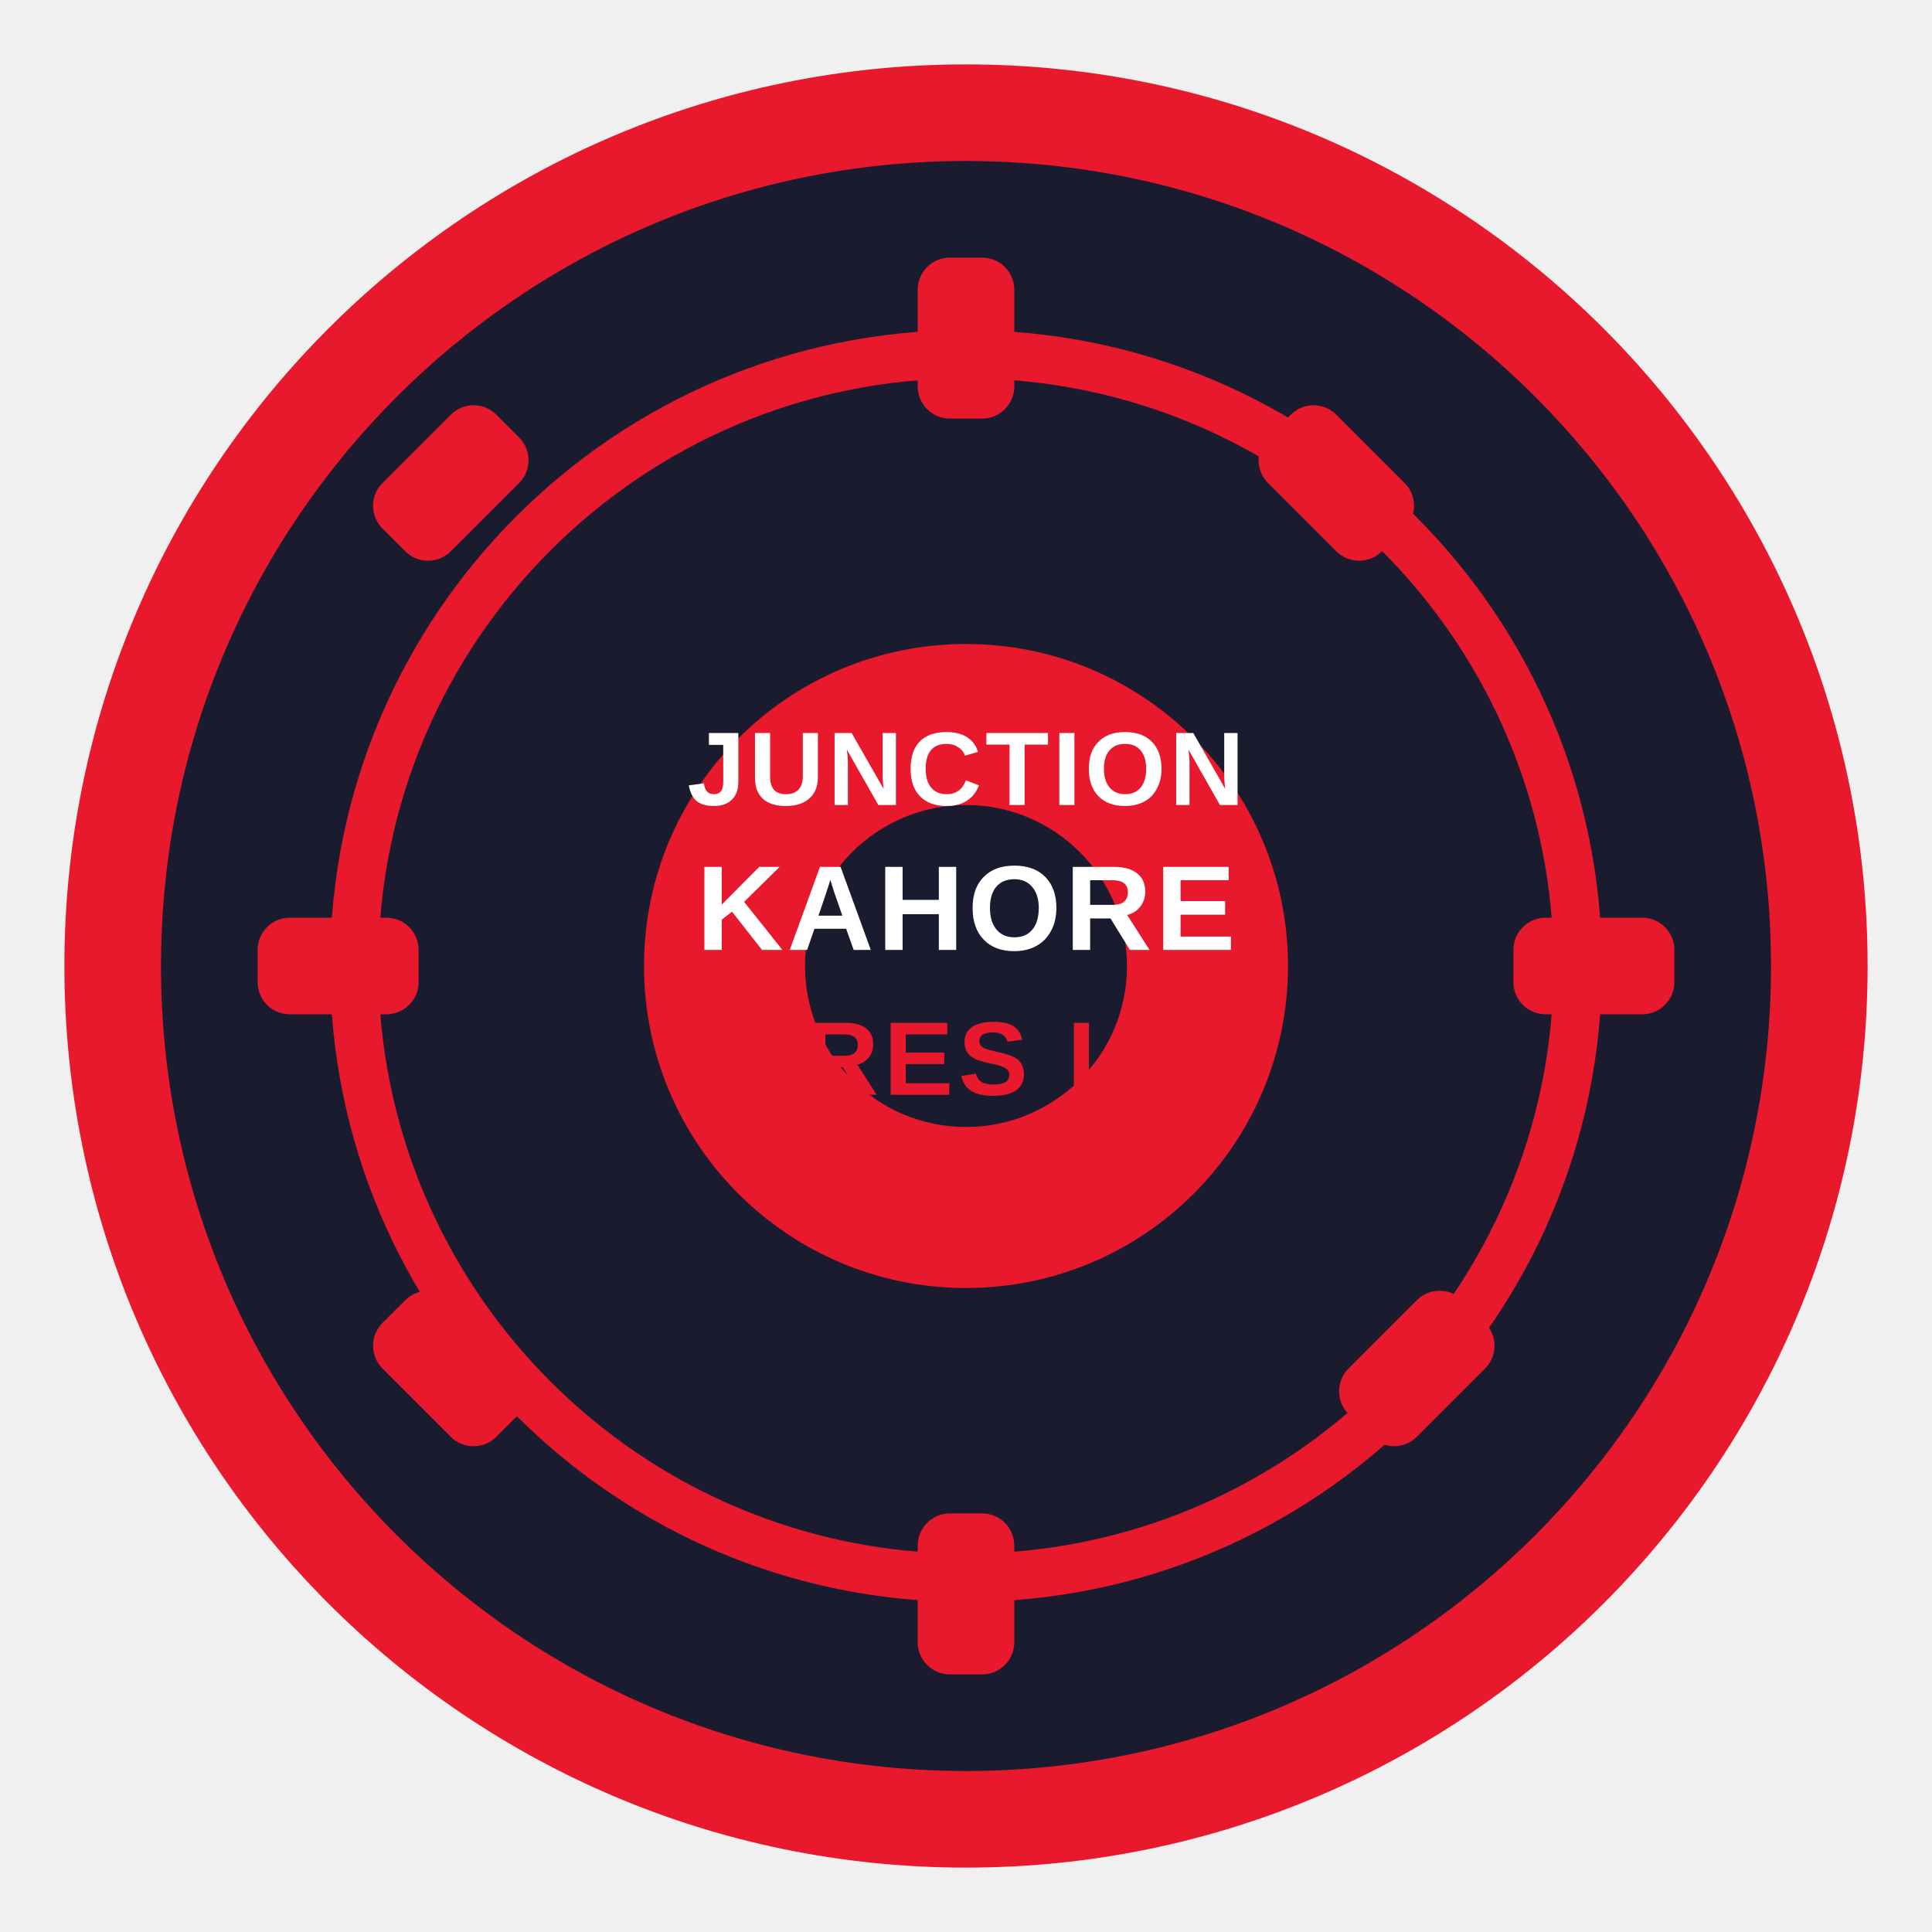
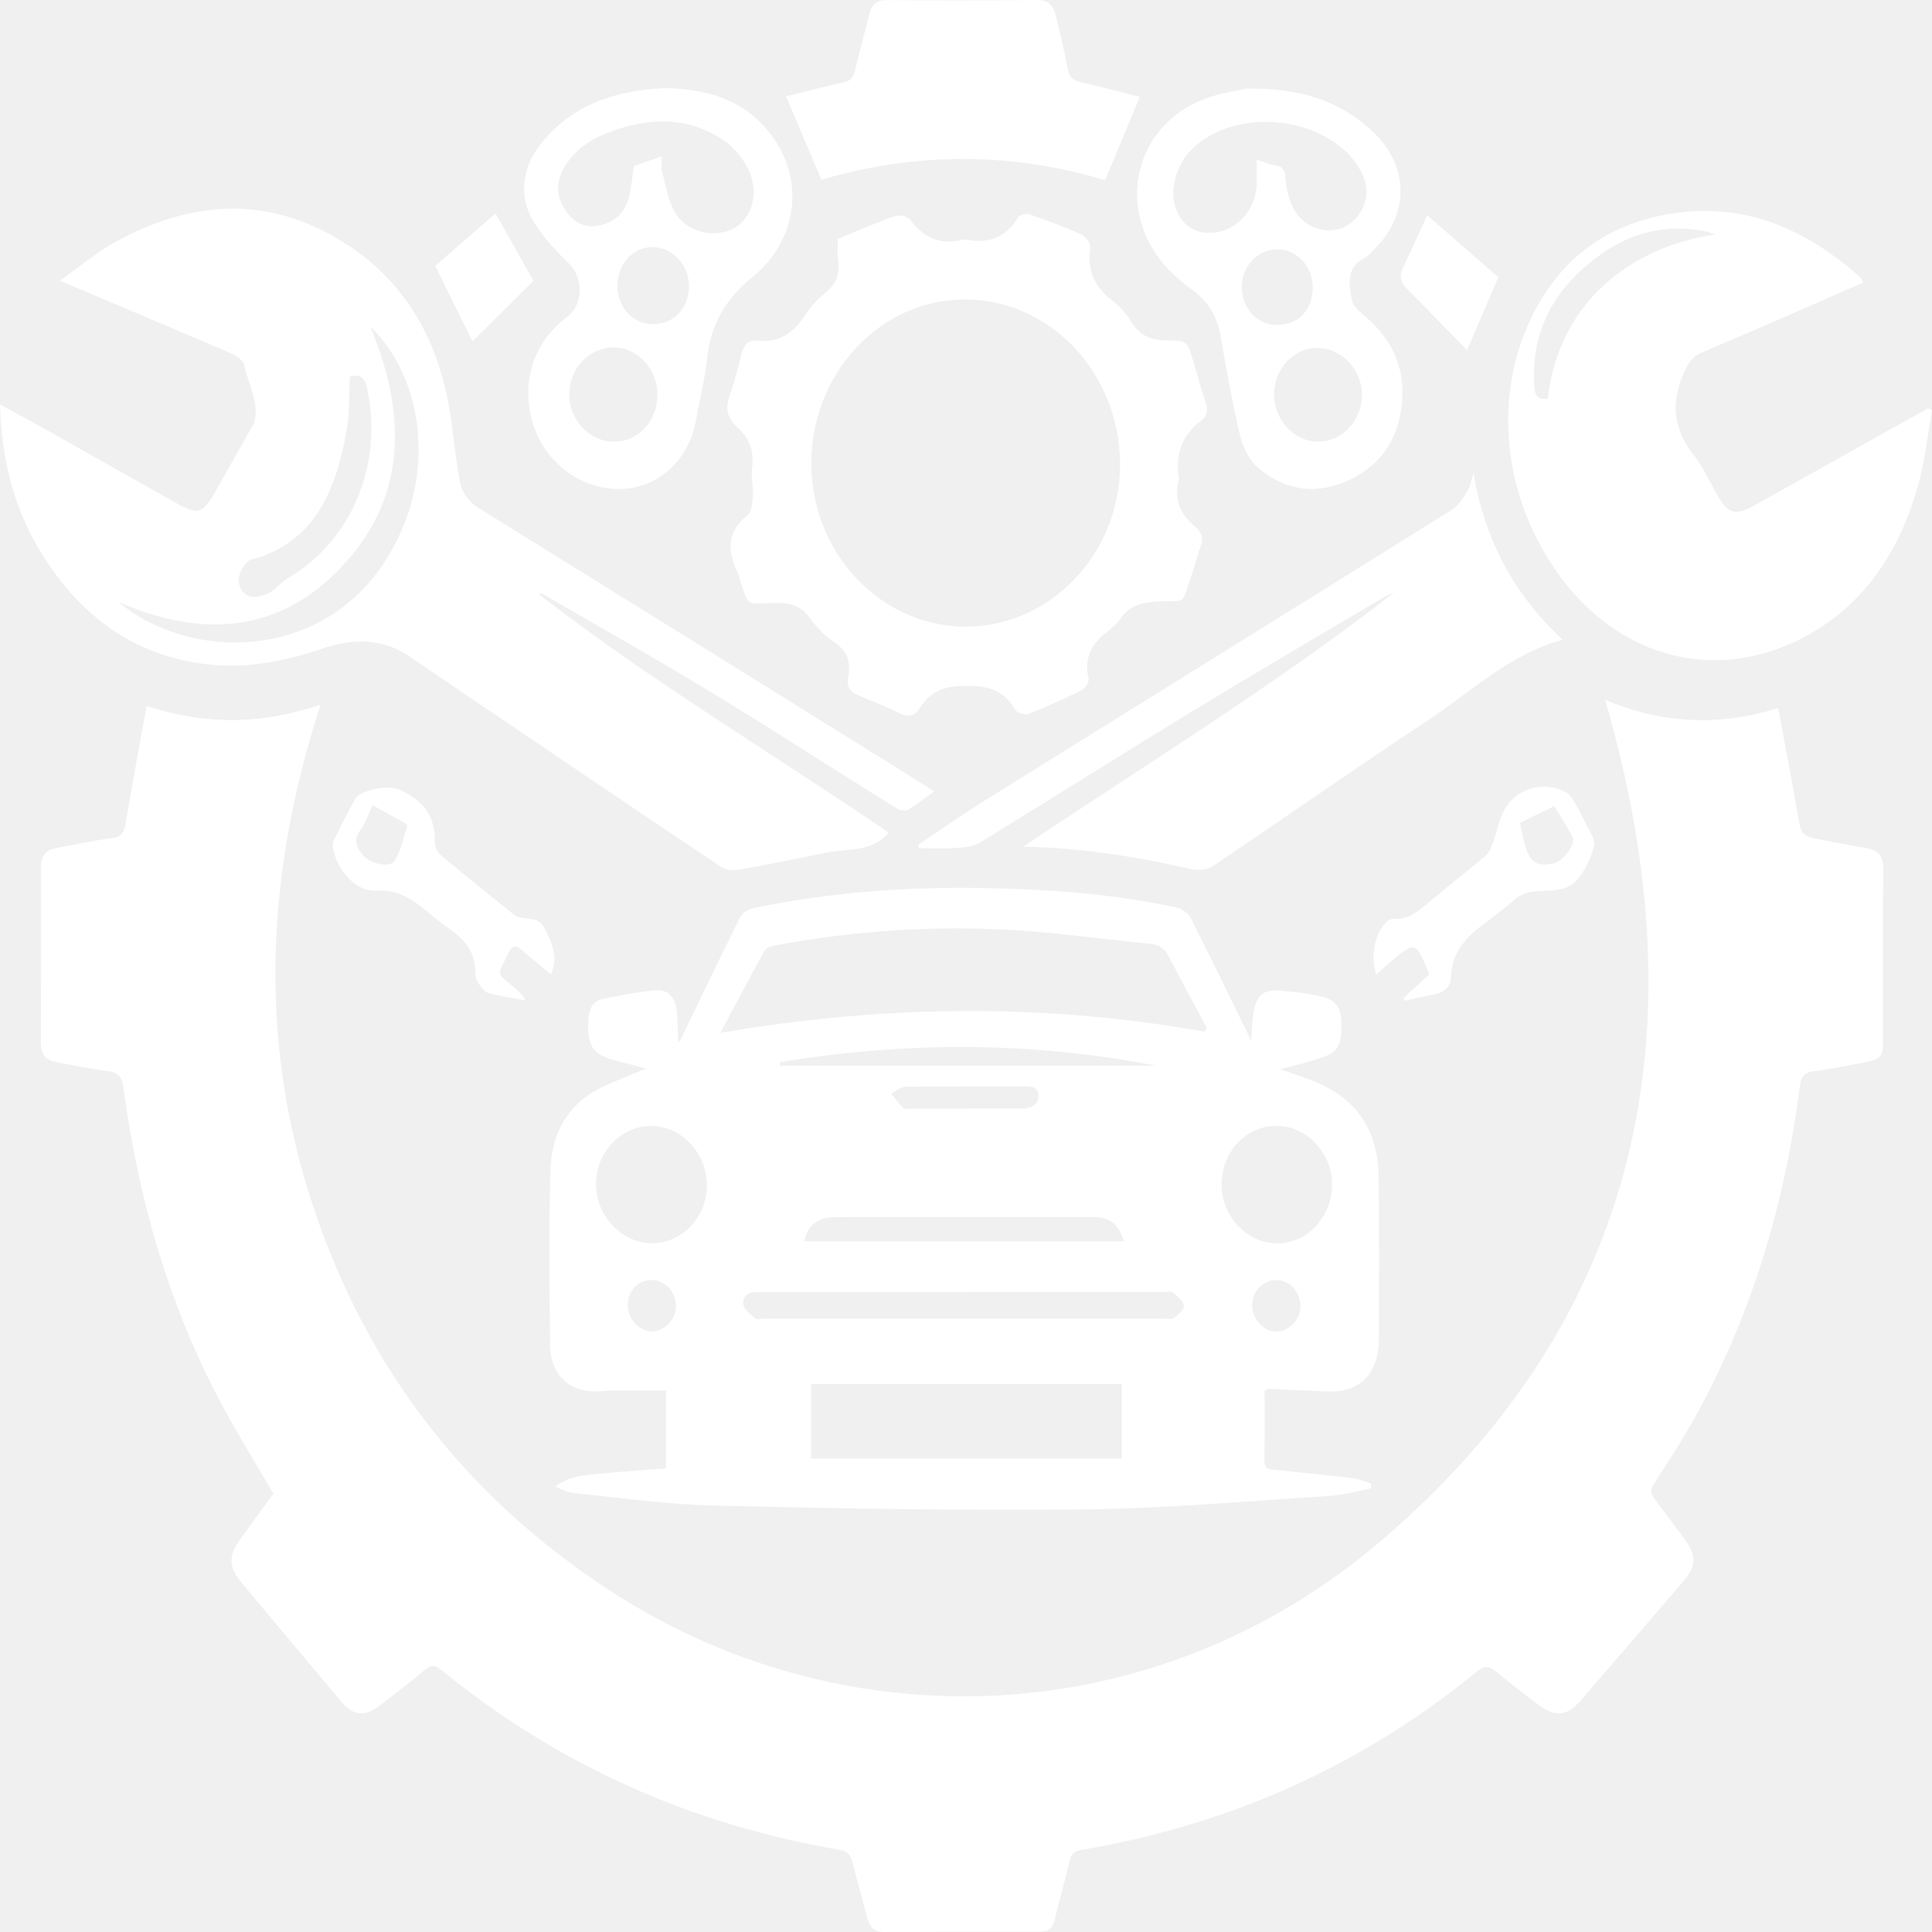
- <svg xmlns="http://www.w3.org/2000/svg" viewBox="0 0 120 120" width="120" height="120">
-   <circle cx="60" cy="60" r="56" fill="#E8192C" />
-   <circle cx="60" cy="60" r="50" fill="#1B1B2F" />
-   <circle cx="60" cy="60" r="38" fill="none" stroke="#E8192C" stroke-width="3" />
-   <circle cx="60" cy="60" r="20" fill="#E8192C" />
-   <circle cx="60" cy="60" r="10" fill="#1B1B2F" />
-   <rect x="57" y="16" width="6" height="10" rx="2" fill="#E8192C" />
-   <rect x="57" y="94" width="6" height="10" rx="2" fill="#E8192C" />
-   <rect x="16" y="57" width="10" height="6" rx="2" fill="#E8192C" />
-   <rect x="94" y="57" width="10" height="6" rx="2" fill="#E8192C" />
-   <rect x="25" y="25" width="6" height="10" rx="2" fill="#E8192C" transform="rotate(45 28 30)" />
-   <rect x="85" y="80" width="6" height="10" rx="2" fill="#E8192C" transform="rotate(45 88 85)" />
-   <rect x="80" y="25" width="6" height="10" rx="2" fill="#E8192C" transform="rotate(-45 83 30)" />
-   <rect x="25" y="80" width="6" height="10" rx="2" fill="#E8192C" transform="rotate(-45 28 85)" />
-   <text x="60" y="50" font-family="Arial Black, Arial, sans-serif" font-size="6.5" font-weight="900" fill="white" text-anchor="middle" letter-spacing="0.2">JUNCTION</text>
-   <text x="60" y="59" font-family="Arial Black, Arial, sans-serif" font-size="7.5" font-weight="900" fill="white" text-anchor="middle" letter-spacing="0.2">KAHORE</text>
-   <text x="60" y="68" font-family="Arial Black, Arial, sans-serif" font-size="6.5" font-weight="900" fill="#E8192C" text-anchor="middle" letter-spacing="0.3">TYRES LTD</text>
+ <svg xmlns="http://www.w3.org/2000/svg" width="120" height="120" viewBox="0 0 120 120" fill="none">
+   <g clip-path="url(#clip0_1_26111)">
+     <rect width="120" height="120" fill="none" />
+     <path d="M99.698 43.472C103.17 44.934 106.726 45.151 110.445 43.976C110.856 46.205 111.265 48.304 111.626 50.413C111.879 51.89 111.848 51.905 113.205 52.177C114.121 52.361 115.042 52.519 115.961 52.683C116.655 52.807 116.983 53.165 116.974 53.991C116.938 57.521 116.959 61.051 116.959 64.582C116.959 65.606 116.843 65.775 115.875 65.969C114.81 66.181 113.743 66.402 112.669 66.534C112.086 66.606 111.873 66.832 111.793 67.461C110.847 74.852 108.761 81.837 105.152 88.258C104.4 89.595 103.559 90.877 102.728 92.161C102.5 92.514 102.494 92.753 102.746 93.077C103.389 93.907 104.018 94.75 104.632 95.604C105.391 96.662 105.375 97.258 104.535 98.239C102.426 100.706 100.308 103.163 98.183 105.614C97.332 106.595 96.615 106.676 95.591 105.911C94.681 105.233 93.778 104.542 92.905 103.812C92.476 103.452 92.17 103.455 91.732 103.816C88.665 106.342 85.367 108.468 81.851 110.203C77.174 112.511 72.276 114.034 67.195 114.898C66.76 114.973 66.537 115.137 66.428 115.604C66.149 116.805 65.803 117.989 65.523 119.19C65.39 119.76 65.108 119.98 64.564 119.979C61.335 119.971 58.106 119.976 54.876 119.999C54.235 120.004 53.99 119.624 53.843 119.051C53.548 117.908 53.23 116.772 52.94 115.628C52.828 115.189 52.623 114.978 52.172 114.901C43.064 113.347 34.77 109.721 27.417 103.731C27.026 103.413 26.761 103.405 26.375 103.728C25.463 104.493 24.523 105.221 23.578 105.94C22.635 106.657 21.942 106.575 21.186 105.677C19.113 103.213 17.042 100.746 14.978 98.272C14.216 97.359 14.184 96.655 14.874 95.673C15.568 94.685 16.294 93.721 16.983 92.778C15.84 90.809 14.661 88.93 13.625 86.965C10.443 80.928 8.586 74.411 7.668 67.578C7.577 66.904 7.374 66.607 6.719 66.531C5.644 66.407 4.581 66.161 3.511 65.977C2.826 65.859 2.531 65.464 2.535 64.705C2.558 61.094 2.556 57.482 2.549 53.871C2.547 53.149 2.856 52.781 3.508 52.669C4.652 52.471 5.788 52.2 6.938 52.064C7.597 51.986 7.725 51.637 7.824 51.034C8.212 48.679 8.656 46.333 9.104 43.846C12.748 45.047 16.29 45.01 19.914 43.76C16.536 54.146 16 64.49 19.428 74.864C22.854 85.23 29.127 93.087 37.897 98.805C52.27 108.177 71.675 107.863 85.972 95.539C101.876 81.831 105.702 64.105 99.698 43.472Z" fill="white" />
+     <path d="M78.545 86.361C78.545 87.83 78.561 89.281 78.537 90.732C78.528 91.326 78.894 91.265 79.243 91.301C80.848 91.466 82.453 91.624 84.055 91.817C84.432 91.863 84.795 92.036 85.165 92.15C85.164 92.249 85.162 92.347 85.161 92.446C84.317 92.605 83.478 92.855 82.627 92.909C77.545 93.229 72.461 93.693 67.375 93.751C59.71 93.837 52.041 93.69 44.377 93.516C41.511 93.45 38.651 93.037 35.791 92.759C35.349 92.716 34.918 92.541 34.475 92.331C35.486 91.584 36.661 91.599 37.799 91.486C38.972 91.37 40.151 91.302 41.366 91.21C41.366 89.538 41.366 87.937 41.366 86.368C40.219 86.368 39.117 86.365 38.014 86.371C37.712 86.373 37.41 86.413 37.108 86.422C35.341 86.472 34.19 85.402 34.168 83.523C34.126 79.886 34.076 76.246 34.196 72.612C34.267 70.416 35.252 68.627 37.186 67.631C38.105 67.157 39.085 66.816 40.145 66.369C39.508 66.205 38.943 66.057 38.377 65.914C36.788 65.511 36.432 64.975 36.553 63.24C36.595 62.628 36.851 62.172 37.4 62.057C38.508 61.823 39.626 61.611 40.748 61.503C41.431 61.438 41.906 61.928 42.014 62.643C42.116 63.323 42.091 64.025 42.123 64.746C42.182 64.665 42.274 64.574 42.328 64.462C43.532 61.976 44.719 59.481 45.95 57.01C46.087 56.735 46.443 56.477 46.734 56.416C51.527 55.42 56.376 55.064 61.249 55.161C65.232 55.24 69.206 55.522 73.119 56.38C73.448 56.452 73.834 56.771 73.995 57.09C75.24 59.547 76.436 62.032 77.706 64.63C77.764 63.958 77.772 63.387 77.868 62.835C78.039 61.862 78.466 61.467 79.384 61.527C80.309 61.588 81.243 61.696 82.144 61.917C83.033 62.136 83.304 62.638 83.318 63.632C83.335 64.885 83.11 65.311 82.201 65.651C81.774 65.811 81.332 65.928 80.894 66.051C80.467 66.169 80.035 66.27 79.515 66.401C80.533 66.786 81.461 67.043 82.31 67.476C84.433 68.559 85.575 70.415 85.619 72.923C85.679 76.344 85.655 79.767 85.642 83.189C85.635 85.309 84.471 86.494 82.497 86.427C81.263 86.385 80.028 86.314 78.794 86.259C78.748 86.257 78.701 86.295 78.545 86.361ZM74.807 64.078C74.856 63.998 74.906 63.919 74.955 63.84C74.173 62.376 73.379 60.92 72.618 59.444C72.348 58.921 71.998 58.674 71.433 58.62C68.7 58.358 65.976 57.966 63.24 57.788C58.169 57.46 53.12 57.787 48.112 58.727C47.885 58.77 47.58 58.882 47.478 59.066C46.584 60.677 45.728 62.311 44.747 64.152C54.898 62.419 64.852 62.298 74.807 64.078ZM69.675 85.967C63.204 85.967 56.792 85.967 50.382 85.967C50.382 87.553 50.382 89.07 50.382 90.591C56.84 90.591 63.233 90.591 69.675 90.591C69.675 89.035 69.675 87.54 69.675 85.967ZM59.874 80.24C59.874 80.244 59.874 80.248 59.874 80.252C55.713 80.252 51.553 80.252 47.392 80.252C47.241 80.252 47.09 80.26 46.938 80.258C46.445 80.252 46.092 80.575 46.169 81.027C46.224 81.355 46.625 81.641 46.915 81.886C47.025 81.979 47.257 81.91 47.434 81.91C55.704 81.911 63.974 81.912 72.245 81.911C72.471 81.911 72.75 81.972 72.911 81.857C73.175 81.669 73.563 81.33 73.534 81.108C73.495 80.803 73.138 80.519 72.872 80.287C72.761 80.19 72.53 80.242 72.354 80.242C68.194 80.24 64.034 80.24 59.874 80.24ZM40.445 69.934C38.571 69.932 37.014 71.577 37.015 73.557C37.016 75.531 38.647 77.235 40.523 77.22C42.38 77.206 43.908 75.586 43.905 73.634C43.902 71.617 42.33 69.936 40.445 69.934ZM79.269 69.928C77.371 69.942 75.879 71.547 75.878 73.579C75.876 75.573 77.488 77.254 79.376 77.227C81.25 77.199 82.745 75.553 82.738 73.524C82.731 71.584 81.121 69.915 79.269 69.928ZM69.831 77.1C69.389 75.934 68.938 75.593 67.81 75.59C64.459 75.584 61.106 75.592 57.754 75.594C55.763 75.595 53.772 75.58 51.781 75.601C50.77 75.612 50.102 76.188 49.963 77.1C56.566 77.1 63.166 77.1 69.831 77.1ZM71.848 66.197C64.053 64.679 56.251 64.688 48.444 65.969C48.444 66.045 48.444 66.121 48.444 66.197C56.246 66.197 64.047 66.197 71.848 66.197ZM59.956 68.861C59.956 68.858 59.956 68.855 59.956 68.852C61.14 68.852 62.324 68.852 63.507 68.851C64.009 68.851 64.475 68.663 64.496 68.092C64.518 67.46 63.999 67.473 63.554 67.474C61.111 67.48 58.668 67.465 56.226 67.502C55.931 67.506 55.64 67.776 55.346 67.923C55.599 68.227 55.83 68.559 56.115 68.822C56.22 68.918 56.456 68.859 56.631 68.86C57.74 68.862 58.848 68.861 59.956 68.861ZM79.278 79.506C78.448 79.507 77.781 80.198 77.773 81.063C77.765 81.904 78.454 82.683 79.229 82.708C80.018 82.733 80.769 81.985 80.773 81.17C80.778 80.243 80.115 79.505 79.278 79.506ZM41.985 81.152C41.989 80.235 41.311 79.504 40.455 79.502C39.654 79.5 39.014 80.165 38.991 81.023C38.968 81.905 39.682 82.688 40.512 82.693C41.268 82.697 41.982 81.95 41.985 81.152Z" fill="white" />
+     <path d="M0 25.123C1.009 25.674 1.92 26.16 2.821 26.666C5.543 28.196 8.259 29.739 10.982 31.266C12.286 31.997 12.599 31.899 13.354 30.571C14.14 29.19 14.918 27.804 15.7 26.42C15.726 26.374 15.768 26.335 15.782 26.285C16.152 24.972 15.397 23.861 15.165 22.66C15.107 22.36 14.634 22.07 14.296 21.925C10.861 20.445 7.413 18.997 3.727 17.438C4.953 16.567 5.977 15.686 7.122 15.053C12.044 12.334 16.994 12.105 21.789 15.346C25.597 17.919 27.513 21.807 28.079 26.518C28.213 27.637 28.359 28.757 28.555 29.865C28.691 30.64 29.133 31.186 29.794 31.595C38.606 37.054 47.407 42.531 56.21 48.005C56.796 48.369 57.374 48.747 58.016 49.157C57.434 49.576 56.94 49.986 56.396 50.294C56.214 50.397 55.861 50.318 55.658 50.191C51.782 47.774 47.943 45.29 44.043 42.919C40.65 40.856 37.192 38.916 33.761 36.924C33.678 36.876 33.581 36.854 33.452 36.891C40.423 42.307 47.961 46.772 55.203 51.717C54.139 52.953 52.681 52.691 51.367 52.951C49.559 53.309 47.756 53.694 45.942 54.013C45.565 54.079 45.076 54.038 44.765 53.83C40.019 50.66 35.294 47.454 30.565 44.255C28.86 43.102 27.153 41.955 25.458 40.787C23.687 39.567 21.793 39.673 19.922 40.315C17.282 41.221 14.628 41.636 11.877 41.116C7.684 40.324 4.606 37.803 2.377 34.031C0.808 31.376 0.1 28.432 0 25.123ZM7.347 37.386C11.739 41.048 19.779 41.102 23.833 34.986C27.294 29.764 26.304 23.435 23.004 20.293C25.143 25.438 25.37 30.556 21.507 34.893C17.513 39.379 12.585 39.669 7.347 37.386ZM21.729 23.392C21.673 24.513 21.725 25.578 21.55 26.598C20.897 30.418 19.576 33.711 15.566 34.775C15.265 34.855 14.955 35.387 14.864 35.767C14.727 36.335 15.014 36.895 15.547 37.04C15.905 37.138 16.378 37 16.729 36.815C17.15 36.594 17.466 36.15 17.881 35.909C21.852 33.616 23.861 28.751 22.782 24.036C22.629 23.372 22.276 23.247 21.729 23.392Z" fill="white" />
+     <path d="M115.733 17.551C112.37 19.014 109.065 20.477 105.738 21.878C105.073 22.157 104.823 22.623 104.544 23.27C103.738 25.143 103.995 26.745 105.226 28.301C105.804 29.034 106.191 29.939 106.67 30.761C107.338 31.908 107.78 32.051 108.916 31.42C111.711 29.868 114.497 28.297 117.288 26.735C118.108 26.276 118.932 25.822 119.753 25.366C119.835 25.401 119.918 25.436 120 25.471C119.733 26.979 119.576 28.52 119.178 29.988C118.011 34.292 115.711 37.719 111.855 39.675C106.502 42.391 100.687 40.861 96.975 35.904C93.274 30.96 92.62 24.392 95.352 19.261C97.327 15.554 100.429 13.685 104.313 13.202C108.442 12.689 111.993 14.187 115.17 16.9C115.327 17.034 115.475 17.181 115.622 17.328C115.657 17.362 115.67 17.42 115.733 17.551ZM96.142 24.743C96.816 18.807 101.262 15.337 106.531 14.563C106.234 14.468 106.051 14.387 105.859 14.352C103.573 13.933 101.443 14.381 99.507 15.746C96.76 17.682 95.091 20.264 95.287 23.944C95.318 24.533 95.478 24.876 96.142 24.743Z" fill="white" />
+     <path d="M52.042 14.839C53.219 14.359 54.383 13.844 55.578 13.426C55.858 13.328 56.388 13.435 56.549 13.657C57.42 14.858 58.512 15.222 59.858 14.887C59.906 14.875 59.96 14.873 60.009 14.882C61.357 15.145 62.456 14.785 63.239 13.498C63.339 13.335 63.741 13.243 63.943 13.313C65.045 13.694 66.141 14.103 67.208 14.582C67.45 14.69 67.751 15.142 67.715 15.383C67.492 16.866 68.048 17.889 69.149 18.722C69.593 19.057 69.984 19.524 70.284 20.011C70.815 20.872 71.53 21.141 72.454 21.142C73.727 21.144 73.732 21.186 74.125 22.463C74.384 23.306 74.602 24.165 74.888 24.997C75.055 25.483 74.965 25.856 74.6 26.131C73.416 27.023 72.981 28.225 73.223 29.732C73.228 29.758 73.227 29.787 73.22 29.813C72.878 31.057 73.344 31.977 74.244 32.723C74.652 33.06 74.763 33.454 74.559 33.988C74.34 34.559 74.207 35.166 74.003 35.745C73.323 37.681 73.763 37.255 71.912 37.362C70.942 37.417 70.163 37.59 69.575 38.455C69.386 38.733 69.123 38.969 68.857 39.169C67.887 39.901 67.288 40.774 67.613 42.142C67.66 42.339 67.409 42.758 67.202 42.86C66.107 43.403 64.992 43.91 63.858 44.351C63.639 44.436 63.165 44.264 63.04 44.054C62.286 42.788 61.251 42.576 59.906 42.597C58.702 42.617 57.812 42.901 57.159 43.948C56.816 44.499 56.417 44.552 55.876 44.295C55.025 43.892 54.153 43.541 53.287 43.175C52.8 42.97 52.566 42.626 52.681 42.05C52.868 41.116 52.631 40.423 51.818 39.888C51.249 39.513 50.731 38.984 50.324 38.415C49.733 37.588 49.024 37.422 48.099 37.45C46.233 37.506 46.565 37.76 45.895 35.827C45.86 35.725 45.836 35.619 45.791 35.524C45.162 34.178 45.166 33.001 46.427 32.007C46.682 31.806 46.739 31.225 46.765 30.811C46.802 30.225 46.64 29.617 46.717 29.042C46.858 27.971 46.506 27.178 45.767 26.508C45.218 26.011 45.025 25.429 45.3 24.648C45.611 23.77 45.828 22.853 46.064 21.947C46.206 21.404 46.517 21.095 47.039 21.156C48.394 21.315 49.315 20.668 50.052 19.507C50.385 18.981 50.854 18.53 51.326 18.135C51.949 17.614 52.175 17 52.054 16.176C51.992 15.758 52.042 15.321 52.042 14.839ZM69.571 28.777C69.533 23.148 65.212 18.592 59.917 18.601C54.632 18.61 50.343 23.24 50.392 28.885C50.44 34.421 54.765 38.937 60.005 38.922C65.296 38.906 69.607 34.334 69.571 28.777Z" fill="white" />
+     <path d="M91.518 29.382C92.22 33.535 94.055 36.962 97.061 39.733C93.76 40.629 91.338 42.993 88.623 44.784C84.161 47.727 79.779 50.808 75.339 53.79C74.989 54.026 74.425 54.087 74.008 53.99C70.574 53.192 67.113 52.662 63.551 52.585C71.284 47.414 79.193 42.552 86.591 36.808C86.373 36.906 86.144 36.982 85.939 37.103C81.995 39.443 78.036 41.754 74.117 44.14C69.694 46.835 65.313 49.609 60.894 52.315C60.486 52.564 59.947 52.63 59.462 52.664C58.674 52.72 57.88 52.679 57.088 52.679C57.07 52.608 57.053 52.538 57.035 52.467C58.413 51.548 59.77 50.591 61.173 49.717C70.842 43.694 80.523 37.694 90.186 31.659C90.587 31.408 90.887 30.922 91.15 30.488C91.344 30.169 91.401 29.754 91.518 29.382Z" fill="white" />
+     <path d="M41.277 5.469C44.135 5.53 46.479 6.286 48.117 8.685C49.954 11.375 49.479 14.986 46.74 17.206C45.06 18.568 44.13 20.157 43.906 22.354C43.781 23.58 43.456 24.782 43.249 26C42.75 28.939 40.362 30.76 37.585 30.302C35.332 29.929 33.485 28.149 32.977 25.857C32.433 23.408 33.265 21.146 35.258 19.654C36.246 18.916 36.239 17.241 35.343 16.374C34.566 15.621 33.807 14.803 33.215 13.886C32.206 12.322 32.389 10.484 33.523 9.022C35.146 6.93 37.307 5.962 39.762 5.613C40.336 5.532 40.916 5.502 41.277 5.469ZM41.106 9.712C41.106 10.095 41.05 10.377 41.116 10.621C41.349 11.487 41.482 12.435 41.914 13.178C42.699 14.531 44.675 14.88 45.815 14.029C46.947 13.183 47.156 11.495 46.231 10.065C45.895 9.546 45.452 9.048 44.955 8.716C42.623 7.158 40.165 7.301 37.688 8.271C36.653 8.676 35.731 9.287 35.109 10.294C34.599 11.12 34.49 12.006 35.005 12.878C35.481 13.685 36.144 14.181 37.09 14.025C38.035 13.869 38.753 13.35 39.035 12.349C39.213 11.717 39.26 11.042 39.376 10.318C39.882 10.141 40.448 9.942 41.106 9.712ZM38.132 21.58C36.625 21.562 35.381 22.855 35.354 24.466C35.328 26.032 36.584 27.403 38.075 27.436C39.598 27.47 40.831 26.18 40.835 24.551C40.84 22.926 39.631 21.598 38.132 21.58ZM38.346 17.738C38.346 19.07 39.29 20.11 40.523 20.136C41.827 20.164 42.801 19.148 42.794 17.768C42.786 16.448 41.764 15.356 40.525 15.347C39.328 15.338 38.345 16.416 38.346 17.738Z" fill="white" />
+     <path d="M77.434 5.504C80.655 5.465 83.119 6.187 85.213 8.126C87.524 10.267 87.591 13.287 85.347 15.492C85.162 15.674 84.991 15.901 84.771 16.011C83.623 16.587 83.762 17.631 83.968 18.637C84.037 18.974 84.367 19.299 84.65 19.53C86.203 20.803 87.175 22.428 87.105 24.553C87.027 26.917 85.994 28.734 83.943 29.747C81.854 30.778 79.83 30.537 78.061 28.976C77.546 28.521 77.177 27.719 77.009 27.004C76.531 24.968 76.163 22.902 75.81 20.837C75.595 19.581 74.974 18.673 74.016 17.971C73.643 17.697 73.277 17.405 72.934 17.088C69.148 13.579 70.165 7.854 74.91 6.111C75.875 5.756 76.914 5.625 77.434 5.504ZM78.049 9.907C78.497 10.051 78.848 10.218 79.213 10.27C79.726 10.344 79.809 10.615 79.849 11.131C79.898 11.753 80.058 12.415 80.34 12.957C80.996 14.215 82.607 14.669 83.687 13.998C84.795 13.309 85.198 11.93 84.573 10.725C84.31 10.218 83.951 9.731 83.537 9.359C81.271 7.321 77.504 6.978 74.938 8.552C73.913 9.181 73.184 10.083 72.939 11.351C72.617 13.01 73.531 14.391 74.977 14.46C76.572 14.536 77.931 13.263 78.044 11.565C78.078 11.058 78.049 10.547 78.049 9.907ZM81.885 27.432C83.392 27.422 84.614 26.096 84.596 24.49C84.578 22.929 83.287 21.599 81.798 21.608C80.337 21.617 79.124 22.937 79.133 24.51C79.142 26.099 80.406 27.442 81.885 27.432ZM79.316 20.179C80.677 20.173 81.545 19.243 81.537 17.799C81.531 16.55 80.54 15.495 79.364 15.484C78.135 15.473 77.139 16.512 77.128 17.817C77.116 19.14 78.084 20.184 79.316 20.179Z" fill="white" />
+     <path d="M70.793 6.018C70.054 7.796 69.367 9.45 68.642 11.195C62.861 9.441 56.894 9.44 51.021 11.159C50.29 9.44 49.58 7.77 48.82 5.985C49.898 5.72 51.103 5.386 52.322 5.141C52.797 5.045 53.005 4.844 53.116 4.355C53.384 3.18 53.709 2.02 54.004 0.851C54.155 0.251 54.464 -0.001 55.09 0.005C58.189 0.037 61.289 0.03 64.388 1.87549e-05C65.066 -0.007 65.422 0.29 65.573 0.96C65.821 2.056 66.118 3.143 66.312 4.25C66.416 4.849 66.71 5.016 67.206 5.126C68.459 5.404 69.7 5.742 70.793 6.018Z" fill="white" />
+     <path d="M34.217 60.52C33.61 60.011 32.995 59.513 32.396 58.993C32.037 58.682 31.811 58.706 31.587 59.178C30.85 60.735 30.769 60.345 32.012 61.391C32.243 61.586 32.468 61.787 32.645 62.138C31.871 61.99 31.088 61.882 30.33 61.673C30.085 61.605 29.866 61.3 29.705 61.053C29.582 60.865 29.515 60.596 29.516 60.363C29.521 59.045 28.769 58.286 27.832 57.636C27.41 57.344 27.008 57.016 26.612 56.682C25.657 55.878 24.719 55.23 23.361 55.32C22.09 55.404 20.871 53.995 20.683 52.612C20.663 52.463 20.684 52.28 20.75 52.15C21.18 51.297 21.602 50.438 22.077 49.614C22.394 49.064 24.108 48.731 24.808 49.045C26.174 49.656 27.077 50.611 27.005 52.342C26.994 52.602 27.192 52.957 27.397 53.128C28.884 54.373 30.397 55.584 31.907 56.799C32.024 56.893 32.174 56.961 32.318 56.99C32.865 57.103 33.465 56.962 33.827 57.666C34.299 58.584 34.689 59.474 34.217 60.52ZM23.137 50.013C22.891 50.534 22.724 51.09 22.406 51.518C21.908 52.188 22.134 52.66 22.593 53.172C22.996 53.622 24.216 53.93 24.499 53.479C24.896 52.846 25.056 52.041 25.3 51.303C25.313 51.263 25.181 51.141 25.098 51.094C24.461 50.737 23.82 50.388 23.137 50.013Z" fill="white" />
+     <path d="M87.171 61.99C87.701 61.504 88.23 61.017 88.748 60.542C88.748 60.49 88.755 60.461 88.747 60.44C87.928 58.454 87.909 58.448 86.392 59.726C86.083 59.987 85.782 60.26 85.475 60.53C85.106 59.383 85.402 57.914 86.149 57.233C86.254 57.136 86.425 57.061 86.56 57.071C87.413 57.135 88.025 56.654 88.649 56.126C89.854 55.106 91.103 54.147 92.305 53.123C92.526 52.935 92.636 52.573 92.75 52.27C93.016 51.564 93.133 50.755 93.528 50.15C94.364 48.87 95.948 48.524 97.262 49.203C97.449 49.3 97.603 49.517 97.722 49.712C97.968 50.118 98.199 50.537 98.4 50.971C98.642 51.492 99.122 52.12 99.005 52.548C98.774 53.397 98.348 54.329 97.729 54.867C97.221 55.309 96.319 55.331 95.588 55.35C94.996 55.366 94.523 55.487 94.069 55.879C93.481 56.387 92.874 56.87 92.25 57.326C91.123 58.151 90.179 59.076 90.121 60.686C90.1 61.292 89.705 61.633 89.143 61.746C88.505 61.874 87.869 62.019 87.233 62.157C87.212 62.101 87.191 62.046 87.171 61.99ZM94.406 51.11C94.516 51.601 94.593 52.075 94.728 52.528C95.044 53.58 95.488 53.844 96.497 53.625C97.09 53.497 97.898 52.424 97.678 52.002C97.329 51.335 96.918 50.704 96.539 50.067C95.8 50.428 95.122 50.759 94.406 51.11Z" fill="white" />
+     <path d="M93.063 17.217C92.389 18.792 91.766 20.249 91.123 21.751C89.829 20.427 88.565 19.125 87.292 17.833C86.912 17.448 86.951 17.041 87.161 16.592C87.641 15.563 88.113 14.53 88.647 13.371C90.135 14.667 91.626 15.966 93.063 17.217Z" fill="white" />
+     <path d="M33.134 17.441C31.898 18.667 30.63 19.925 29.343 21.202C28.589 19.671 27.845 18.16 27.035 16.516C28.266 15.446 29.556 14.324 30.779 13.26C31.59 14.7 32.335 16.023 33.134 17.441Z" fill="white" />
+   </g>
+   <defs>
+     <clipPath id="clip0_1_26111">
+       <rect width="120" height="120" fill="white" />
+     </clipPath>
+   </defs>
</svg>
